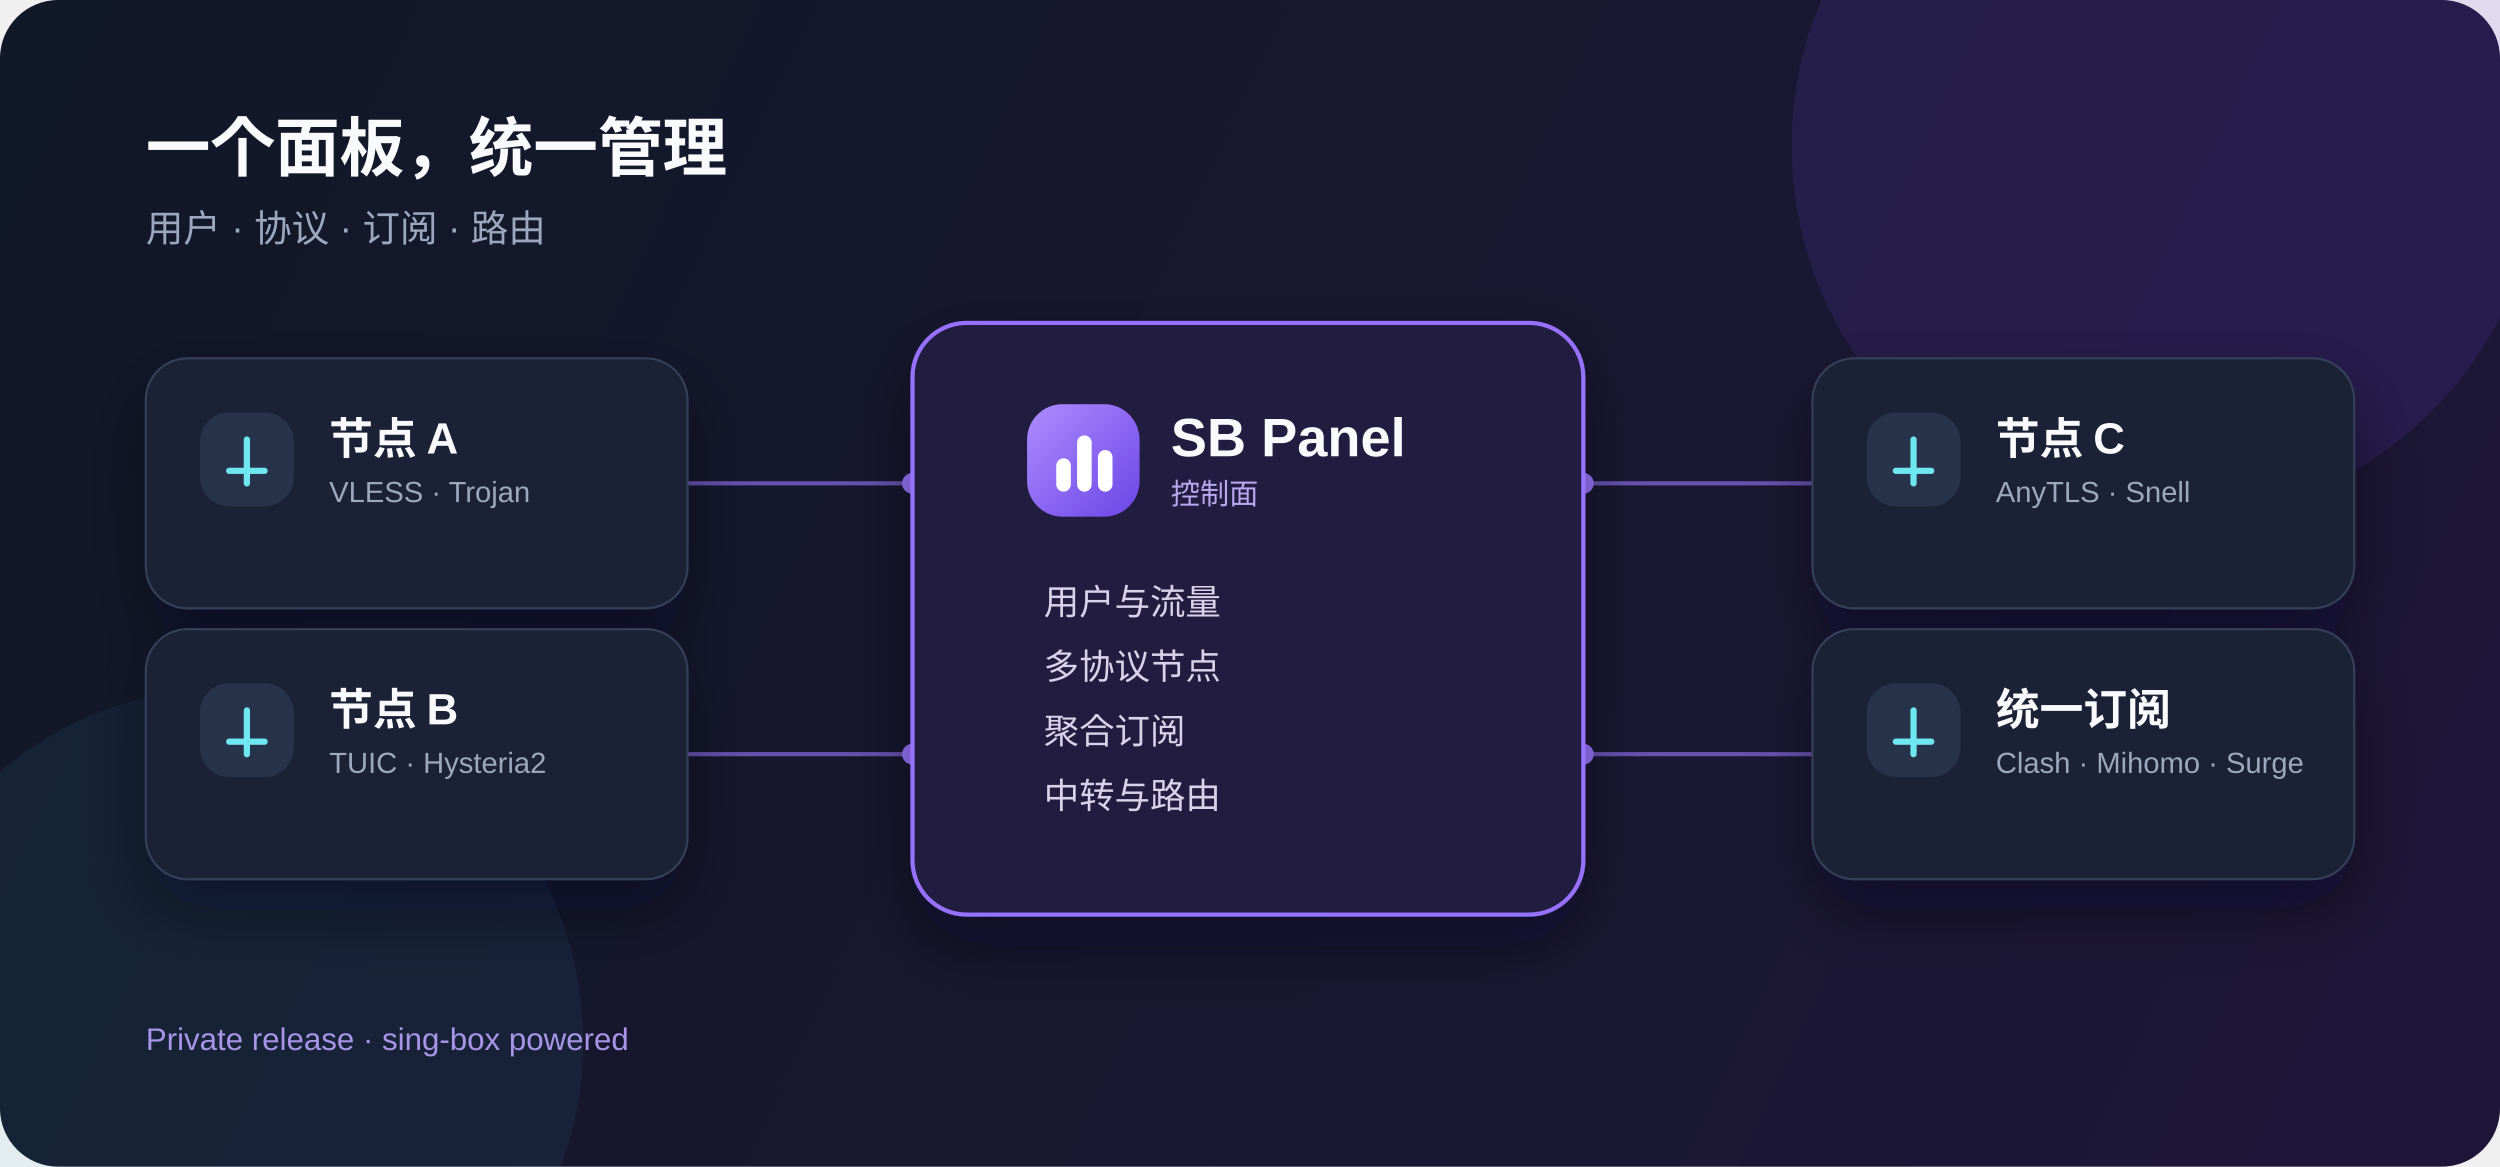
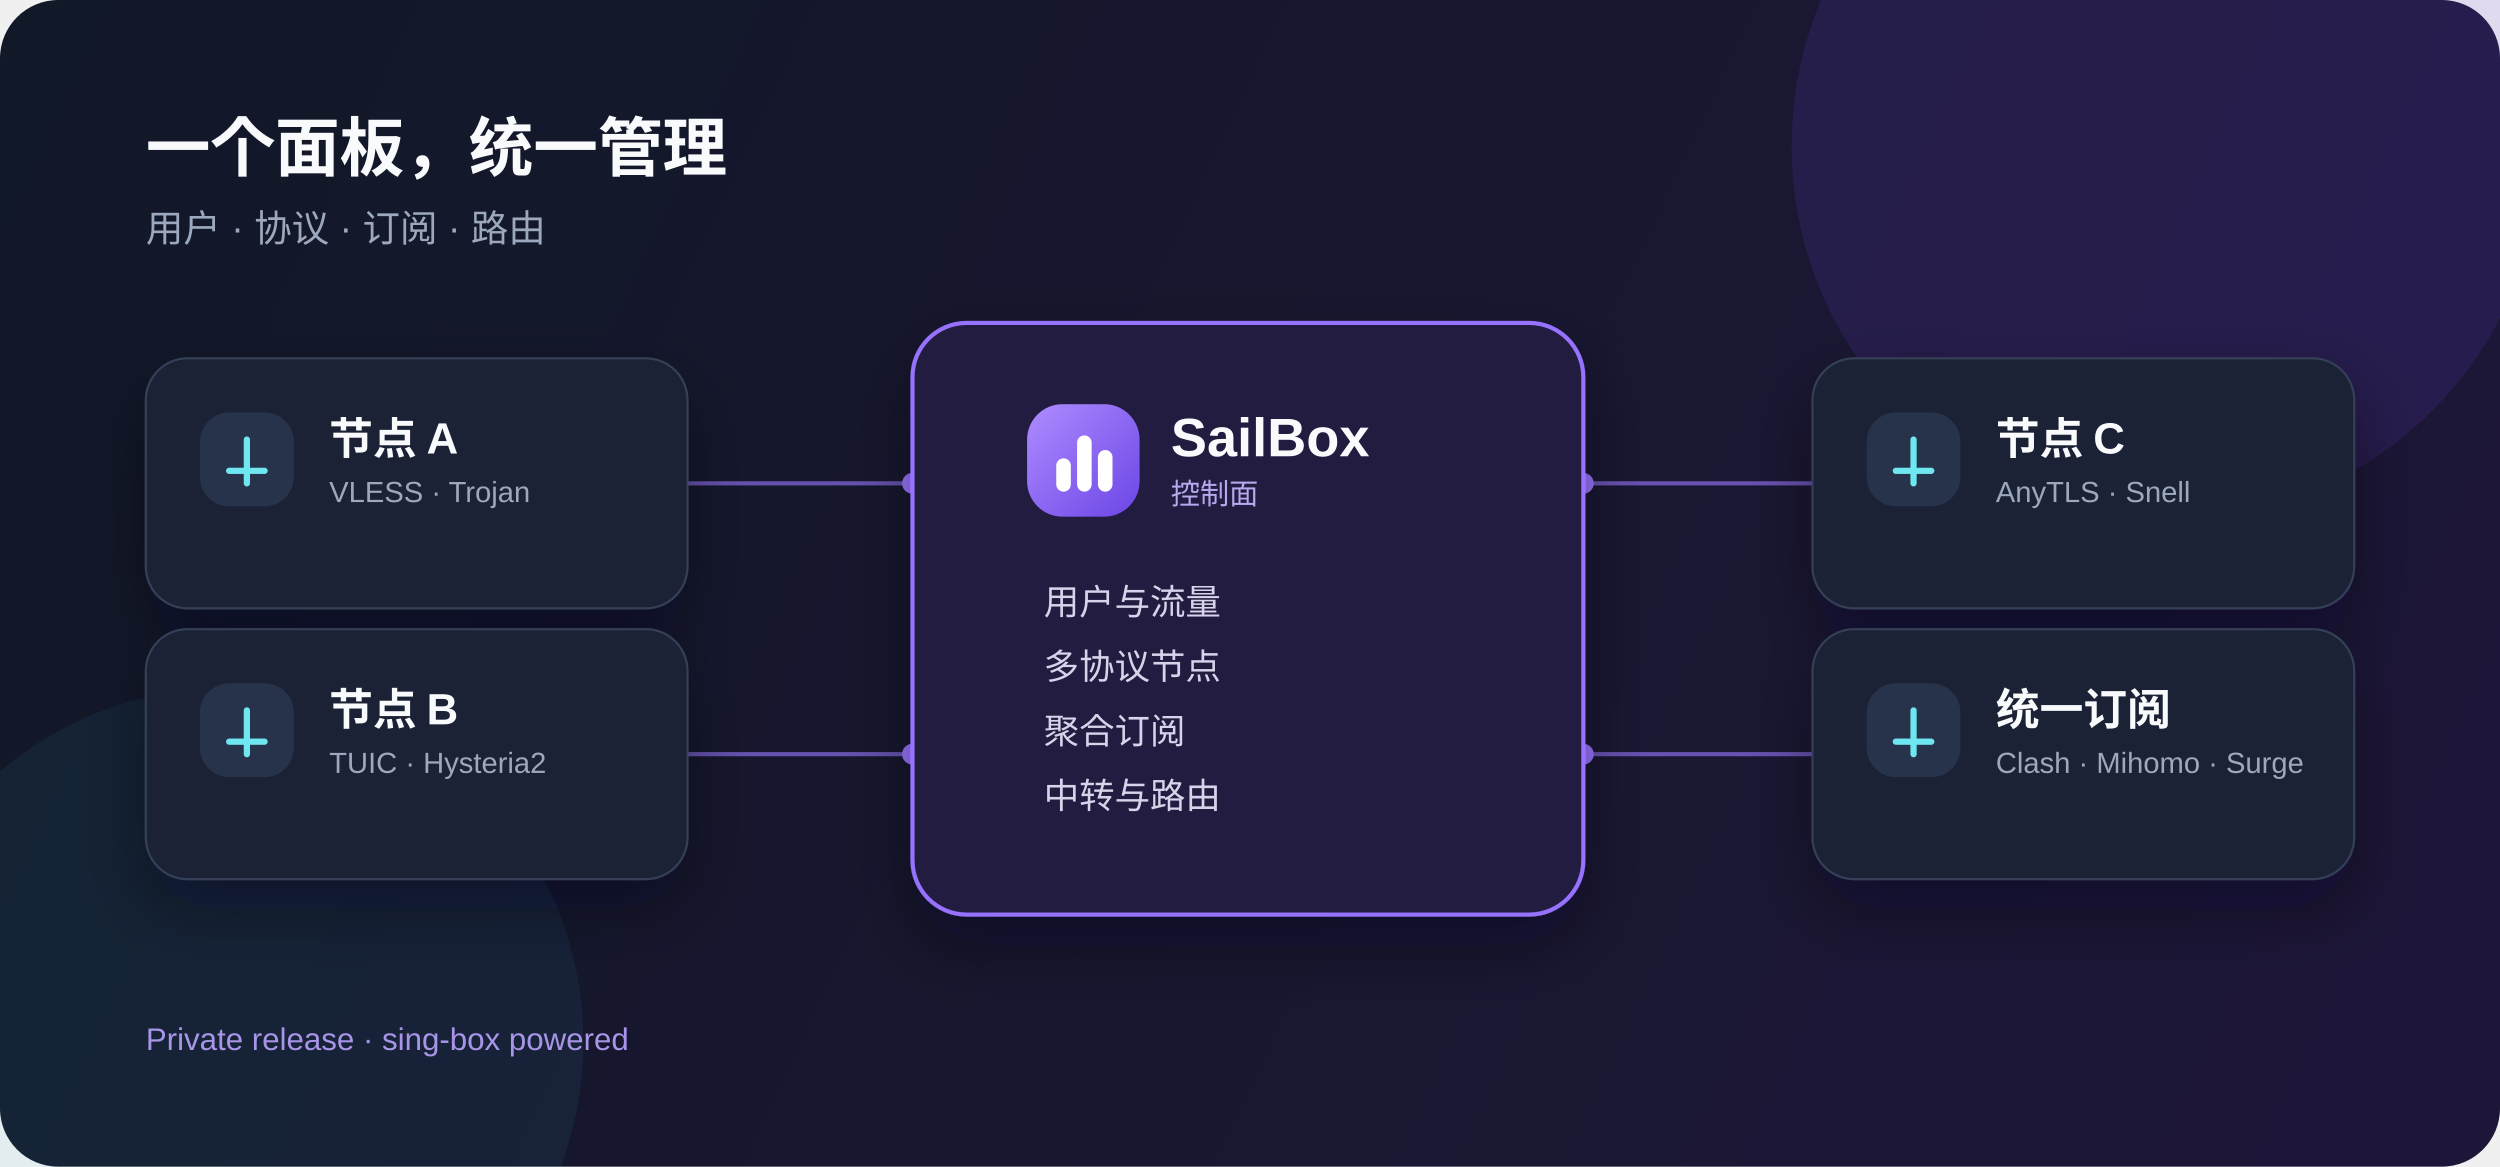
<svg xmlns="http://www.w3.org/2000/svg" width="1200" height="560" viewBox="0 0 1200 560" fill="none" role="img" aria-labelledby="title desc">
  <defs>
    <linearGradient id="bg" x1="0" y1="0" x2="1200" y2="560" gradientUnits="userSpaceOnUse">
      <stop stop-color="#111827" />
      <stop offset="1" stop-color="#1E1639" />
    </linearGradient>
    <linearGradient id="purple" x1="0" y1="0" x2="1" y2="1">
      <stop stop-color="#AE8CFF" />
      <stop offset="1" stop-color="#6B45E6" />
    </linearGradient>
    <filter id="shadow" x="-20%" y="-20%" width="140%" height="150%">
      <feDropShadow dx="0" dy="14" stdDeviation="16" flood-color="#070B16" flood-opacity=".42" />
    </filter>
  </defs>
  <rect width="1200" height="560" rx="28" fill="url(#bg)" />
  <circle cx="1040" cy="70" r="180" fill="#7548E8" fill-opacity=".13" />
  <circle cx="110" cy="500" r="170" fill="#35C5D8" fill-opacity=".07" />
  <text x="70" y="82" fill="#F8FAFC" font-family="Arial, PingFang SC, sans-serif" font-size="31" font-weight="700">一个面板，统一管理</text>
  <text x="70" y="116" fill="#9CA8BD" font-family="Arial, PingFang SC, sans-serif" font-size="18">用户 · 协议 · 订阅 · 路由</text>
  <g stroke="#9A76FF" stroke-opacity=".62" stroke-width="2">
    <path d="M330 232H438" />
    <path d="M760 232H870" />
    <path d="M330 362H438" />
    <path d="M760 362H870" />
  </g>
  <g fill="#9A76FF">
    <circle cx="438" cy="232" r="5" />
    <circle cx="760" cy="232" r="5" />
    <circle cx="438" cy="362" r="5" />
    <circle cx="760" cy="362" r="5" />
  </g>
  <g filter="url(#shadow)">
    <rect x="70" y="172" width="260" height="120" rx="20" fill="#1B2334" stroke="#344158" />
    <rect x="70" y="302" width="260" height="120" rx="20" fill="#1B2334" stroke="#344158" />
    <rect x="870" y="172" width="260" height="120" rx="20" fill="#1B2334" stroke="#344158" />
    <rect x="870" y="302" width="260" height="120" rx="20" fill="#1B2334" stroke="#344158" />
    <rect x="438" y="155" width="322" height="284" rx="26" fill="#241B41" stroke="#9672FF" stroke-width="2" />
  </g>
  <g font-family="Arial, PingFang SC, sans-serif">
    <g transform="translate(96 198)">
      <rect width="45" height="45" rx="14" fill="#27334A" />
      <path d="M14 28h17M22.5 13v21" stroke="#6EE7F0" stroke-width="3" stroke-linecap="round" />
      <text x="62" y="20" fill="#F8FAFC" font-size="21" font-weight="700">节点 A</text>
      <text x="62" y="43" fill="#9CA8BD" font-size="14">VLESS · Trojan</text>
    </g>
    <g transform="translate(96 328)">
      <rect width="45" height="45" rx="14" fill="#27334A" />
      <path d="M14 28h17M22.5 13v21" stroke="#6EE7F0" stroke-width="3" stroke-linecap="round" />
      <text x="62" y="20" fill="#F8FAFC" font-size="21" font-weight="700">节点 B</text>
      <text x="62" y="43" fill="#9CA8BD" font-size="14">TUIC · Hysteria2</text>
    </g>
    <g transform="translate(896 198)">
      <rect width="45" height="45" rx="14" fill="#27334A" />
      <path d="M14 28h17M22.5 13v21" stroke="#6EE7F0" stroke-width="3" stroke-linecap="round" />
      <text x="62" y="20" fill="#F8FAFC" font-size="21" font-weight="700">节点 C</text>
      <text x="62" y="43" fill="#9CA8BD" font-size="14">AnyTLS · Snell</text>
    </g>
    <g transform="translate(896 328)">
      <rect width="45" height="45" rx="14" fill="#27334A" />
      <path d="M14 28h17M22.5 13v21" stroke="#6EE7F0" stroke-width="3" stroke-linecap="round" />
      <text x="62" y="20" fill="#F8FAFC" font-size="21" font-weight="700">统一订阅</text>
      <text x="62" y="43" fill="#9CA8BD" font-size="14">Clash · Mihomo · Surge</text>
    </g>
    <g transform="translate(493 194)">
      <rect width="54" height="54" rx="17" fill="url(#purple)" />
      <rect x="14" y="26" width="7" height="16" rx="3.5" fill="white" />
      <rect x="24" y="15" width="7" height="27" rx="3.5" fill="white" />
      <rect x="34" y="22" width="7" height="20" rx="3.5" fill="white" />
-       <text x="69" y="25" fill="#F8FAFC" font-size="26" font-weight="700">SB Panel</text>
+       <text x="69" y="25" fill="#F8FAFC" font-size="26" font-weight="700">SailBox</text>
      <text x="69" y="48" fill="#B8A8EE" font-size="14">控制面</text>
    </g>
    <text x="501" y="295" fill="#D8D2EA" font-size="17">用户与流量</text>
    <text x="501" y="326" fill="#D8D2EA" font-size="17">多协议节点</text>
    <text x="501" y="357" fill="#D8D2EA" font-size="17">聚合订阅</text>
    <text x="501" y="388" fill="#D8D2EA" font-size="17">中转与路由</text>
  </g>
  <text x="70" y="504" fill="#A895E8" font-family="Arial, PingFang SC, sans-serif" font-size="15">Private release · sing-box powered</text>
</svg>
